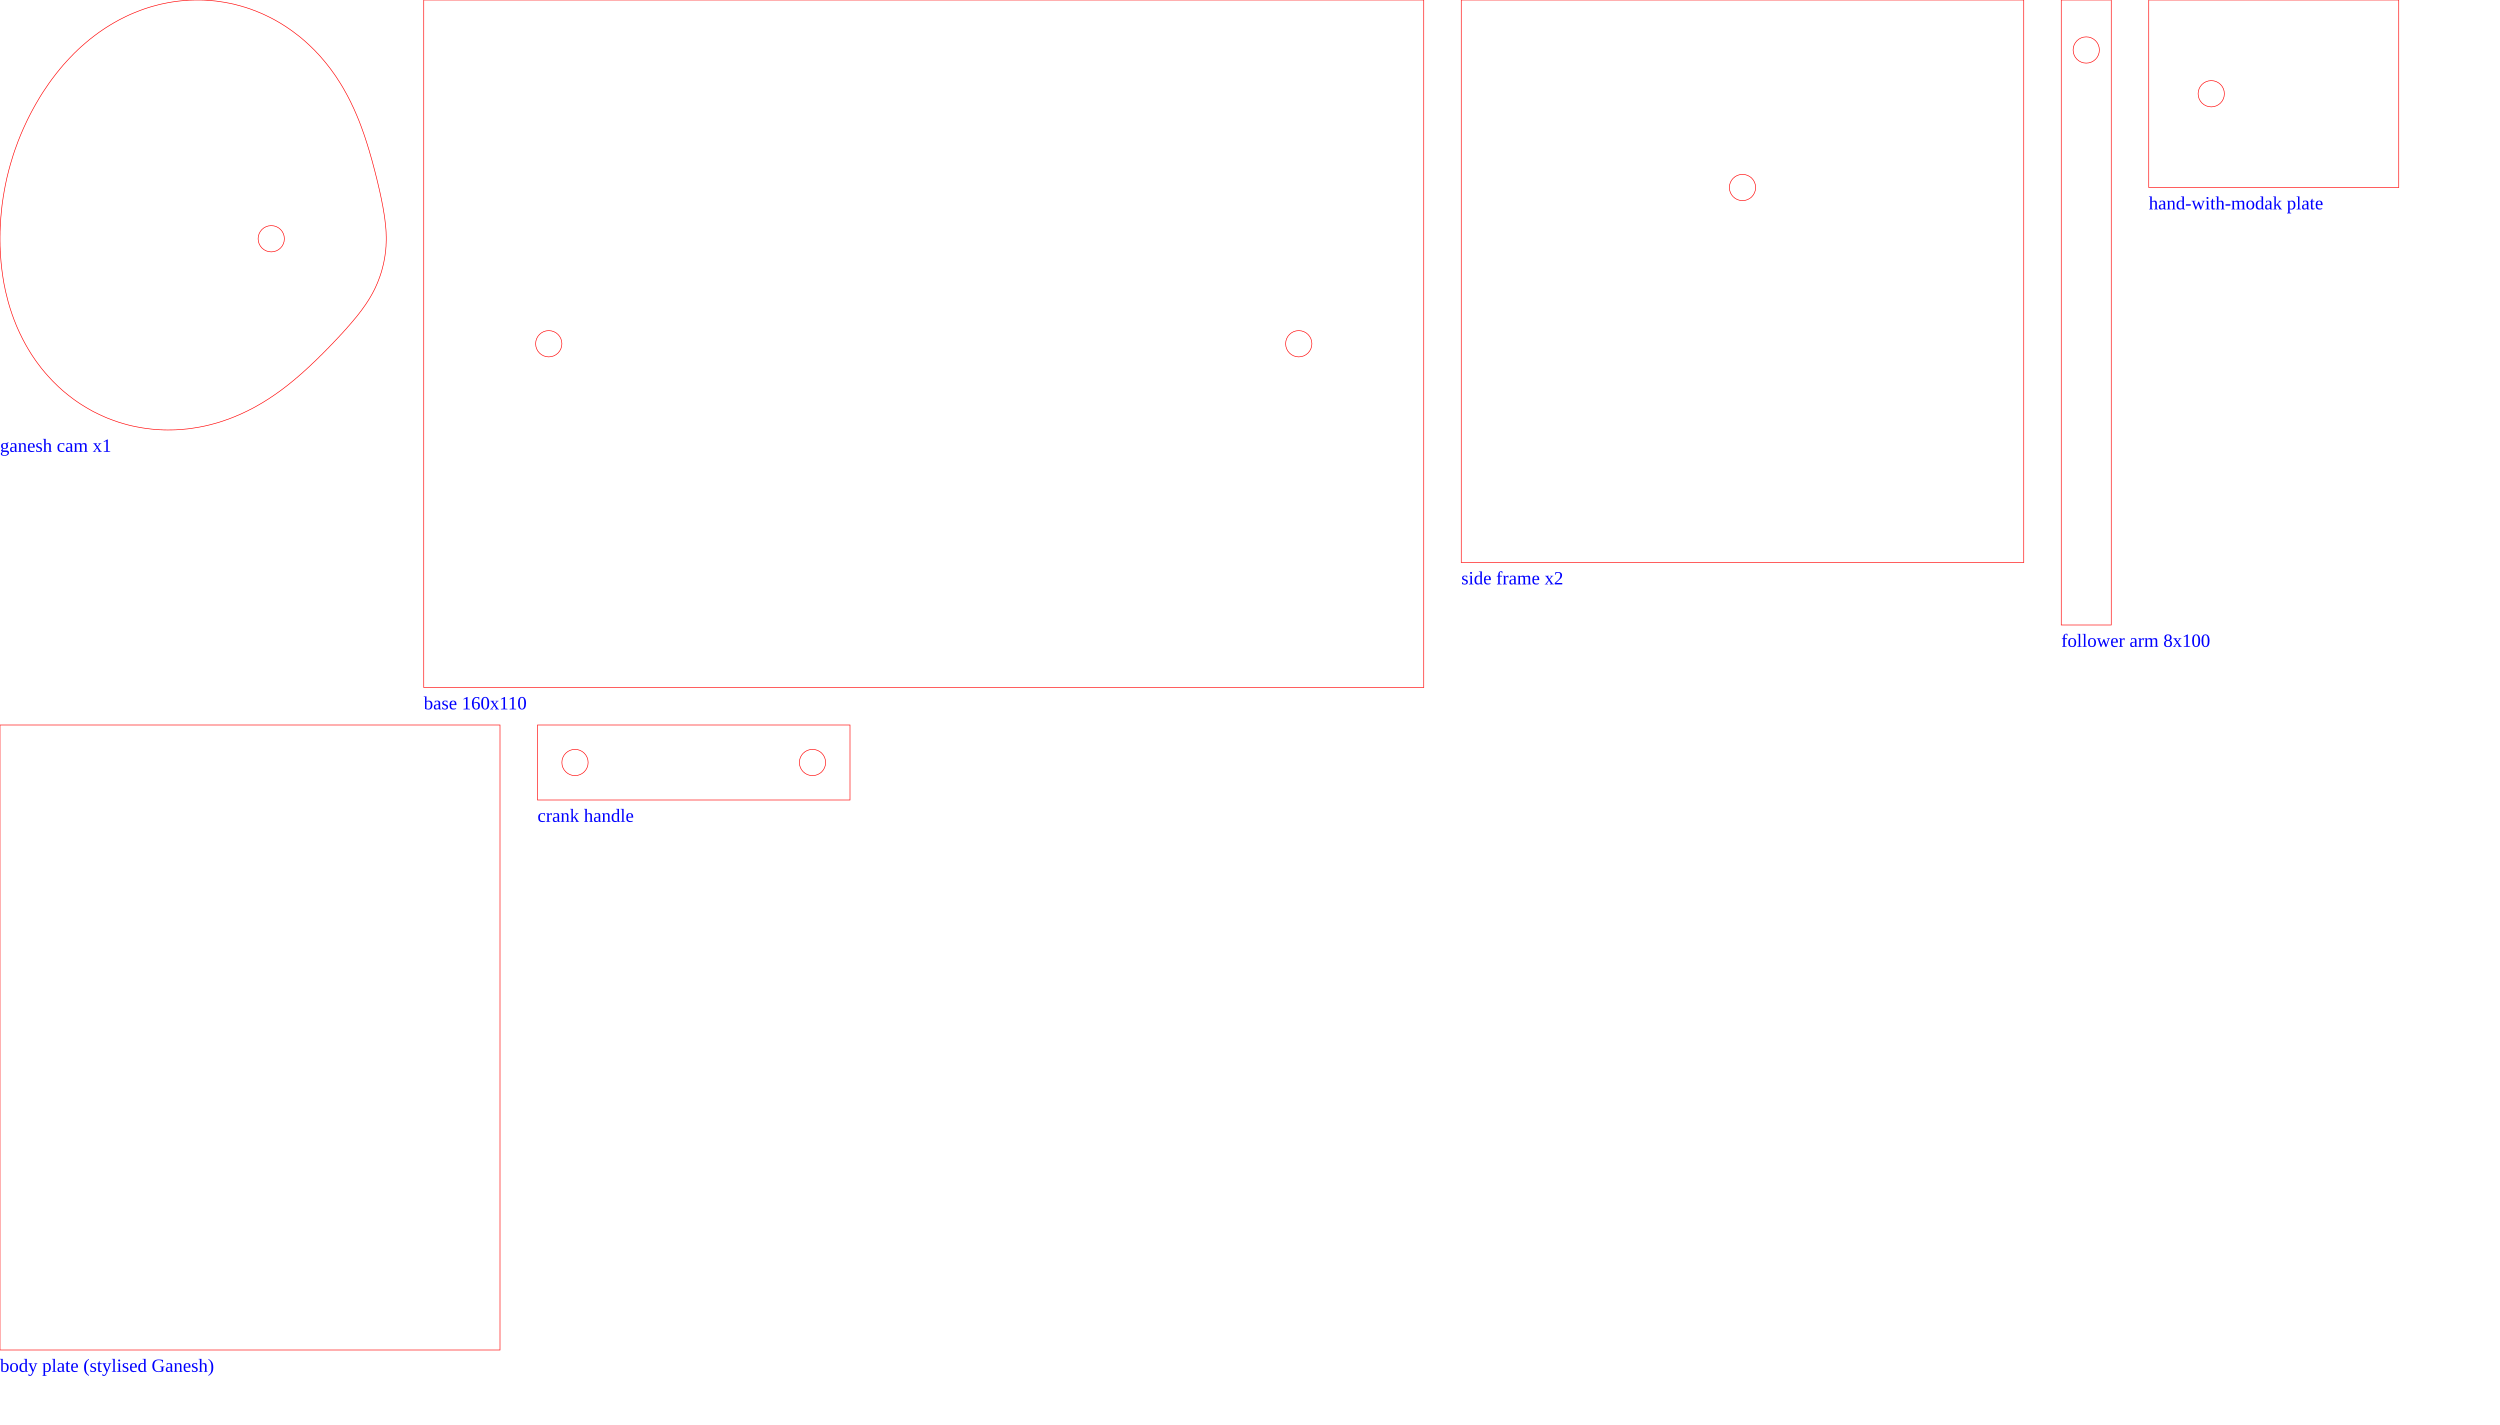
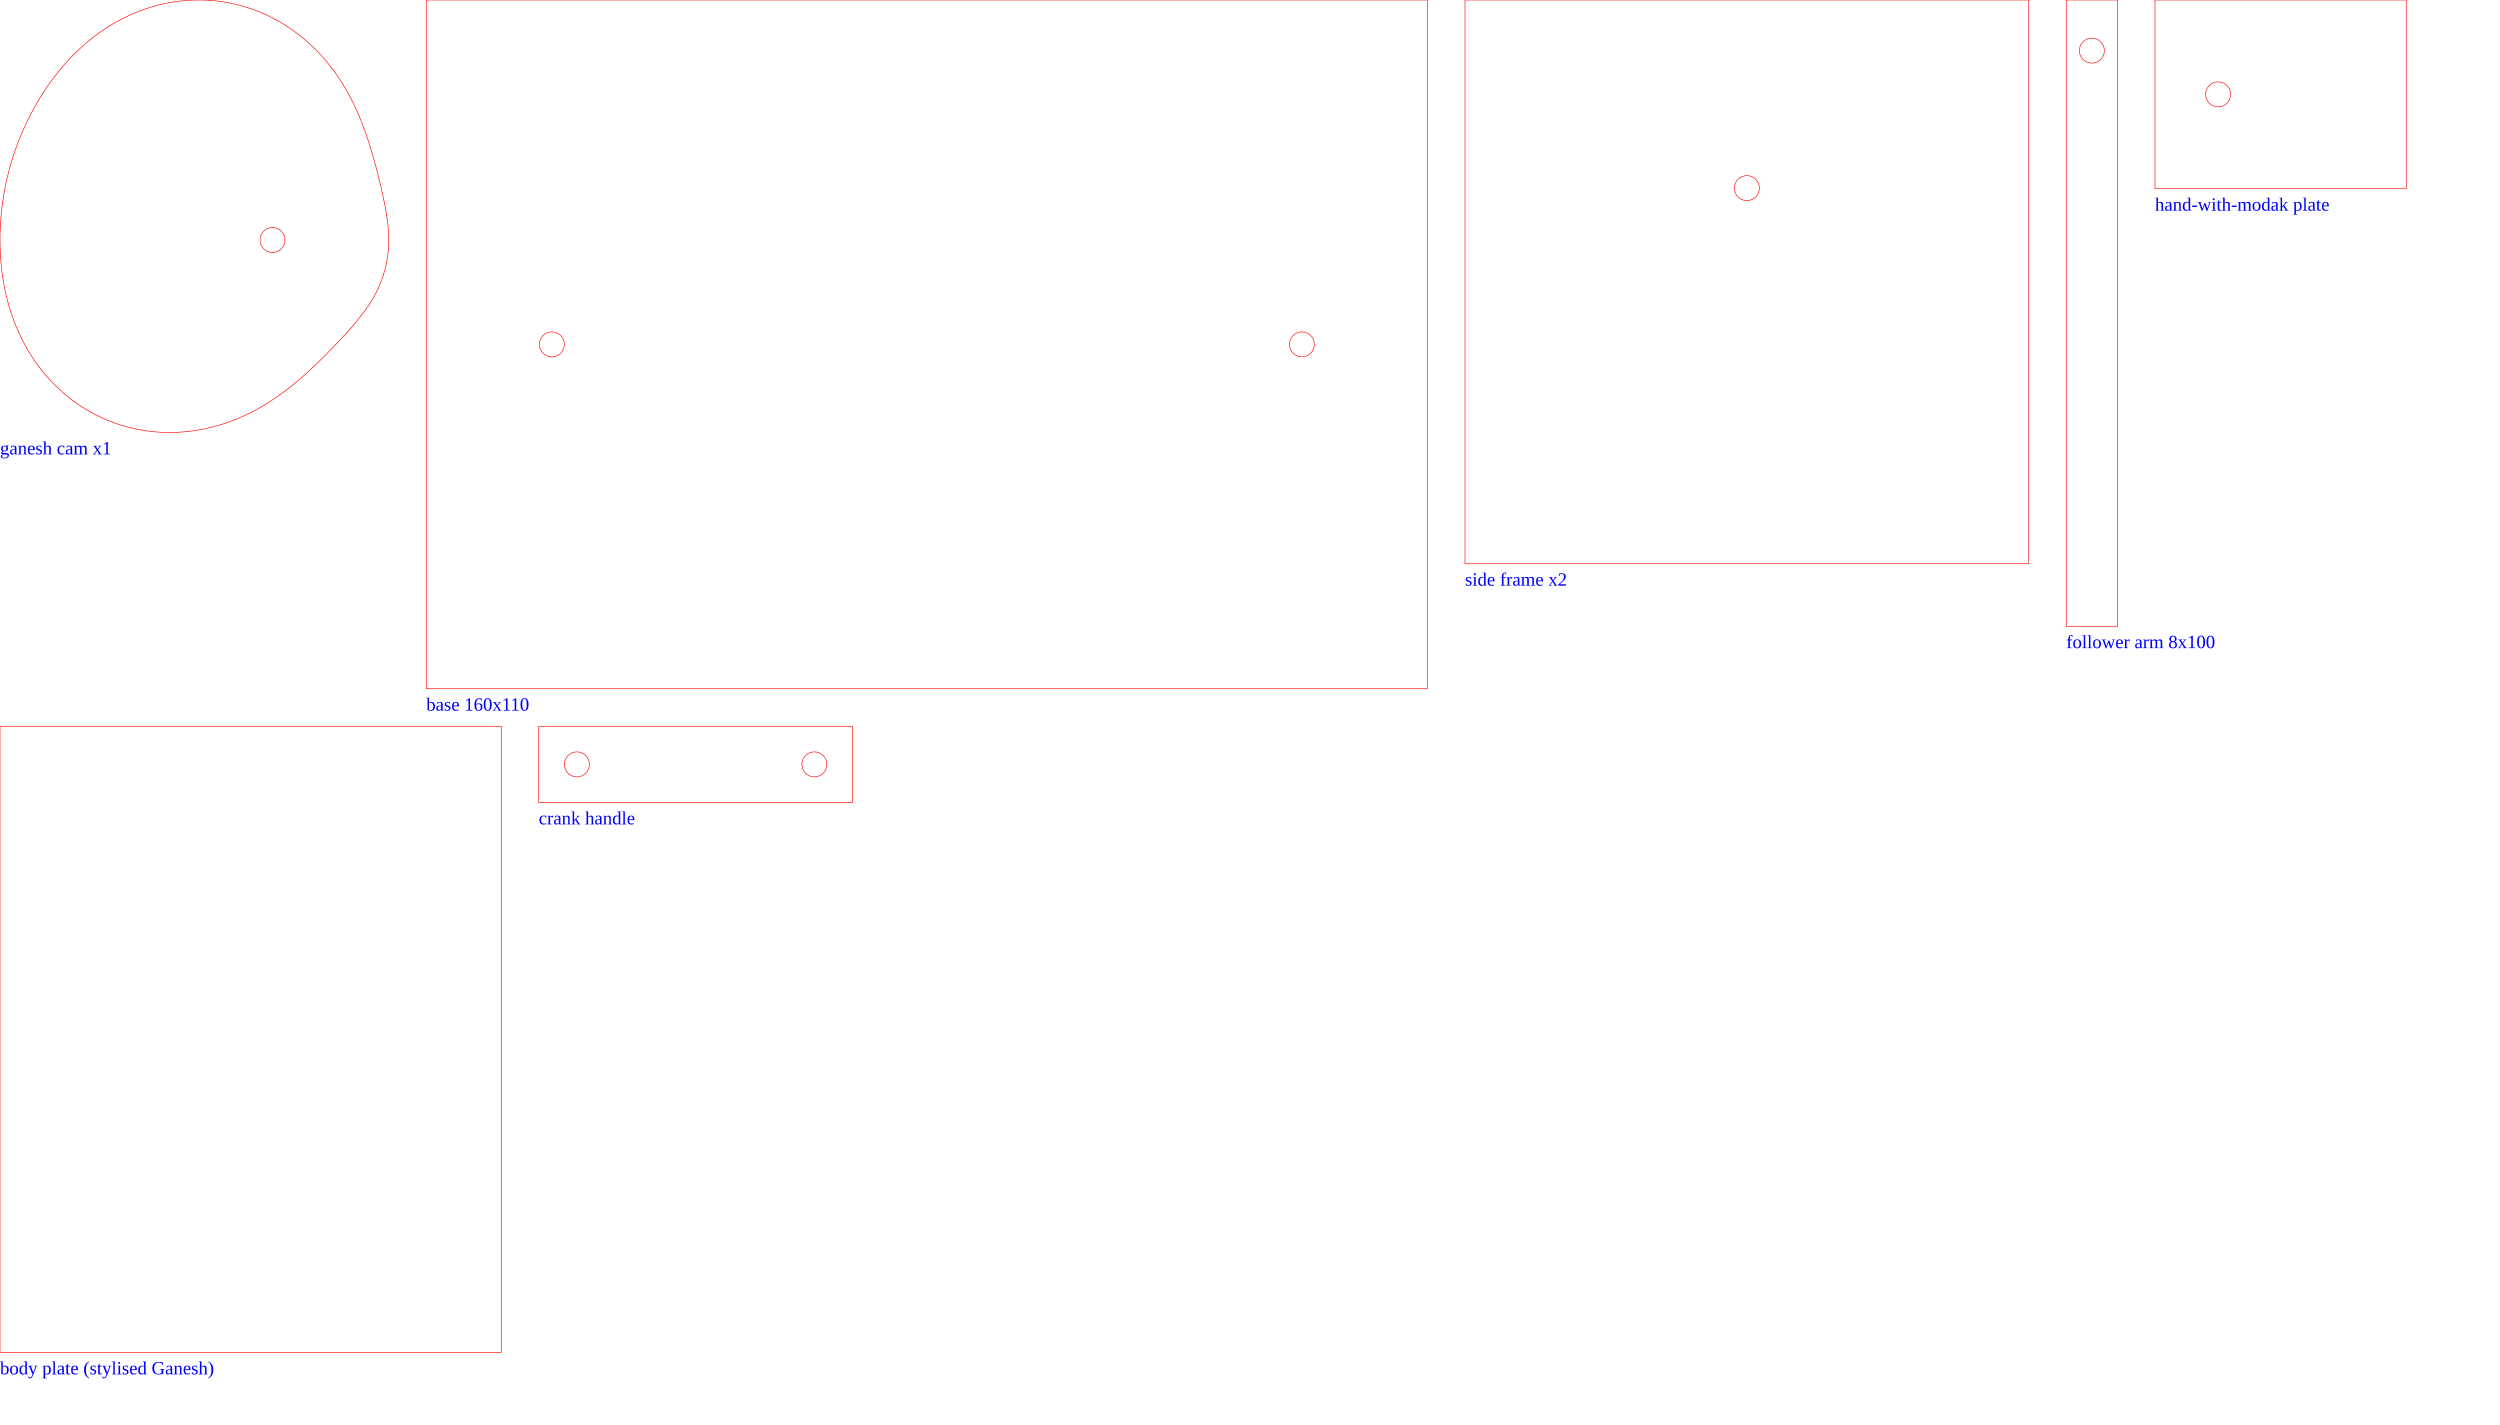
<svg xmlns="http://www.w3.org/2000/svg" width="400.0mm" height="228mm" viewBox="0 0 400.0 228">
-   <polygon points="61.80,38.20 61.80,38.03 61.80,37.87 61.79,37.71 61.79,37.55 61.78,37.38 61.78,37.22 61.77,37.05 61.76,36.89 61.75,36.72 61.73,36.55 61.72,36.39 61.70,36.22 61.69,36.05 61.67,35.88 61.65,35.71 61.63,35.54 61.61,35.36 61.59,35.19 61.57,35.02 61.54,34.84 61.52,34.67 61.49,34.49 61.47,34.32 61.44,34.14 61.41,33.97 61.38,33.79 61.35,33.61 61.32,33.43 61.29,33.25 61.26,33.07 61.22,32.89 61.19,32.71 61.15,32.53 61.12,32.34 61.08,32.16 61.04,31.98 61.01,31.79 60.97,31.61 60.93,31.42 60.89,31.23 60.85,31.05 60.81,30.86 60.77,30.67 60.72,30.48 60.68,30.29 60.64,30.10 60.59,29.91 60.55,29.72 60.50,29.52 60.46,29.33 60.41,29.14 60.36,28.94 60.32,28.75 60.27,28.55 60.22,28.35 60.17,28.16 60.12,27.96 60.07,27.76 60.02,27.56 59.97,27.36 59.92,27.16 59.86,26.96 59.81,26.76 59.76,26.55 59.70,26.35 59.65,26.15 59.59,25.94 59.54,25.74 59.48,25.53 59.42,25.32 59.36,25.11 59.30,24.91 59.24,24.70 59.18,24.49 59.12,24.28 59.06,24.06 58.99,23.85 58.93,23.64 58.86,23.43 58.80,23.21 58.73,23.00 58.66,22.78 58.59,22.56 58.52,22.35 58.45,22.13 58.38,21.91 58.30,21.69 58.23,21.47 58.15,21.25 58.07,21.03 57.99,20.81 57.91,20.58 57.83,20.36 57.75,20.14 57.66,19.91 57.58,19.69 57.49,19.46 57.40,19.23 57.31,19.01 57.21,18.78 57.12,18.55 57.02,18.32 56.92,18.09 56.82,17.86 56.72,17.63 56.62,17.40 56.51,17.17 56.40,16.94 56.29,16.71 56.18,16.47 56.07,16.24 55.95,16.01 55.83,15.77 55.71,15.54 55.59,15.31 55.46,15.07 55.33,14.84 55.20,14.61 55.07,14.37 54.94,14.14 54.80,13.90 54.66,13.67 54.52,13.44 54.37,13.20 54.22,12.97 54.07,12.74 53.92,12.50 53.77,12.27 53.61,12.04 53.45,11.81 53.28,11.58 53.12,11.35 52.95,11.12 52.78,10.89 52.60,10.66 52.42,10.43 52.24,10.20 52.06,9.98 51.87,9.75 51.68,9.53 51.49,9.31 51.30,9.08 51.10,8.86 50.90,8.64 50.69,8.43 50.49,8.21 50.28,7.99 50.06,7.78 49.85,7.57 49.63,7.36 49.41,7.15 49.18,6.94 48.96,6.74 48.73,6.53 48.49,6.33 48.26,6.13 48.02,5.93 47.78,5.74 47.53,5.55 47.28,5.36 47.03,5.17 46.78,4.98 46.52,4.80 46.27,4.62 46.00,4.44 45.74,4.26 45.47,4.09 45.20,3.92 44.93,3.75 44.66,3.59 44.38,3.43 44.10,3.27 43.81,3.11 43.53,2.96 43.24,2.81 42.95,2.67 42.66,2.53 42.37,2.39 42.07,2.25 41.77,2.12 41.47,1.99 41.16,1.87 40.86,1.74 40.55,1.63 40.24,1.51 39.93,1.40 39.62,1.30 39.30,1.19 38.98,1.10 38.66,1.00 38.34,0.91 38.02,0.83 37.70,0.74 37.37,0.66 37.04,0.59 36.72,0.52 36.39,0.46 36.05,0.39 35.72,0.34 35.39,0.29 35.05,0.24 34.72,0.19 34.38,0.15 34.04,0.12 33.71,0.09 33.37,0.06 33.03,0.04 32.68,0.02 32.34,0.01 32.00,0.00 31.66,0.00 31.32,0.00 30.97,0.01 30.63,0.02 30.28,0.03 29.94,0.05 29.60,0.08 29.25,0.11 28.91,0.14 28.56,0.18 28.22,0.22 27.87,0.27 27.53,0.32 27.19,0.38 26.84,0.44 26.50,0.51 26.16,0.58 25.82,0.65 25.48,0.73 25.14,0.82 24.80,0.91 24.46,1.00 24.12,1.10 23.78,1.20 23.45,1.31 23.11,1.42 22.78,1.54 22.45,1.66 22.12,1.79 21.79,1.92 21.46,2.05 21.13,2.19 20.80,2.33 20.48,2.48 20.16,2.63 19.84,2.79 19.52,2.95 19.20,3.11 18.88,3.28 18.57,3.46 18.25,3.63 17.94,3.82 17.63,4.00 17.33,4.19 17.02,4.38 16.72,4.58 16.42,4.78 16.12,4.99 15.82,5.19 15.53,5.41 15.24,5.62 14.95,5.84 14.66,6.07 14.37,6.29 14.09,6.53 13.81,6.76 13.53,7.00 13.26,7.24 12.98,7.48 12.71,7.73 12.44,7.98 12.18,8.24 11.91,8.49 11.65,8.76 11.40,9.02 11.14,9.29 10.89,9.56 10.64,9.83 10.39,10.11 10.14,10.38 9.90,10.67 9.66,10.95 9.43,11.24 9.19,11.53 8.96,11.82 8.73,12.12 8.51,12.41 8.28,12.71 8.06,13.02 7.84,13.32 7.63,13.63 7.42,13.94 7.21,14.25 7.00,14.56 6.79,14.88 6.59,15.20 6.39,15.52 6.20,15.84 6.01,16.17 5.81,16.50 5.63,16.82 5.44,17.16 5.26,17.49 5.08,17.82 4.90,18.16 4.73,18.49 4.56,18.83 4.39,19.17 4.23,19.51 4.07,19.85 3.91,20.20 3.75,20.54 3.60,20.89 3.45,21.24 3.30,21.59 3.16,21.94 3.02,22.29 2.88,22.64 2.75,23.00 2.62,23.35 2.49,23.71 2.36,24.07 2.24,24.43 2.12,24.78 2.01,25.15 1.90,25.51 1.79,25.87 1.68,26.23 1.58,26.60 1.48,26.96 1.38,27.33 1.29,27.70 1.20,28.06 1.11,28.43 1.03,28.80 0.95,29.17 0.87,29.54 0.80,29.91 0.73,30.29 0.66,30.66 0.60,31.03 0.53,31.41 0.48,31.78 0.42,32.16 0.37,32.53 0.32,32.91 0.28,33.28 0.24,33.66 0.20,34.04 0.17,34.41 0.13,34.79 0.11,35.17 0.08,35.55 0.06,35.92 0.04,36.30 0.03,36.68 0.01,37.06 0.01,37.44 0.00,37.82 0.00,38.20 0.00,38.57 0.01,38.95 0.01,39.33 0.03,39.71 0.04,40.08 0.06,40.46 0.08,40.84 0.11,41.21 0.14,41.59 0.17,41.96 0.21,42.33 0.25,42.71 0.29,43.08 0.34,43.45 0.39,43.82 0.44,44.19 0.50,44.56 0.56,44.92 0.62,45.29 0.69,45.65 0.77,46.02 0.84,46.38 0.92,46.74 1.01,47.10 1.10,47.46 1.19,47.82 1.28,48.18 1.38,48.53 1.48,48.88 1.59,49.24 1.70,49.59 1.82,49.93 1.93,50.28 2.06,50.63 2.18,50.97 2.31,51.31 2.45,51.65 2.58,51.99 2.72,52.32 2.87,52.66 3.02,52.99 3.17,53.32 3.33,53.64 3.49,53.97 3.65,54.29 3.82,54.61 3.99,54.93 4.16,55.24 4.34,55.55 4.52,55.86 4.71,56.17 4.90,56.48 5.09,56.78 5.29,57.08 5.49,57.37 5.69,57.67 5.90,57.96 6.11,58.24 6.33,58.53 6.54,58.81 6.76,59.09 6.99,59.36 7.21,59.63 7.45,59.90 7.68,60.16 7.92,60.42 8.16,60.68 8.40,60.94 8.65,61.19 8.90,61.43 9.15,61.68 9.40,61.92 9.66,62.15 9.92,62.39 10.18,62.62 10.45,62.84 10.72,63.06 10.99,63.28 11.27,63.49 11.54,63.70 11.82,63.91 12.10,64.11 12.39,64.31 12.67,64.50 12.96,64.69 13.25,64.87 13.54,65.05 13.84,65.23 14.13,65.40 14.43,65.57 14.73,65.74 15.03,65.90 15.34,66.05 15.64,66.20 15.95,66.35 16.26,66.49 16.57,66.63 16.88,66.77 17.19,66.90 17.51,67.02 17.82,67.14 18.14,67.26 18.46,67.37 18.77,67.48 19.09,67.59 19.41,67.68 19.73,67.78 20.06,67.87 20.38,67.96 20.70,68.04 21.02,68.12 21.35,68.19 21.67,68.26 22.00,68.32 22.32,68.38 22.65,68.44 22.97,68.49 23.30,68.54 23.62,68.58 23.95,68.62 24.27,68.66 24.60,68.69 24.92,68.72 25.25,68.74 25.57,68.76 25.90,68.77 26.22,68.79 26.54,68.79 26.86,68.80 27.18,68.79 27.50,68.79 27.82,68.78 28.14,68.77 28.46,68.75 28.78,68.73 29.09,68.71 29.41,68.68 29.72,68.65 30.03,68.62 30.34,68.58 30.65,68.54 30.96,68.49 31.27,68.44 31.57,68.39 31.88,68.34 32.18,68.28 32.48,68.22 32.78,68.16 33.08,68.09 33.38,68.02 33.67,67.95 33.96,67.87 34.25,67.79 34.54,67.71 34.83,67.63 35.12,67.54 35.40,67.45 35.68,67.36 35.96,67.26 36.24,67.16 36.52,67.07 36.79,66.96 37.06,66.86 37.33,66.75 37.60,66.65 37.86,66.53 38.13,66.42 38.39,66.31 38.65,66.19 38.91,66.07 39.16,65.95 39.41,65.83 39.67,65.71 39.91,65.58 40.16,65.46 40.41,65.33 40.65,65.20 40.89,65.07 41.13,64.93 41.36,64.80 41.60,64.66 41.83,64.53 42.06,64.39 42.29,64.25 42.51,64.11 42.73,63.97 42.96,63.83 43.17,63.69 43.39,63.54 43.61,63.40 43.82,63.25 44.03,63.11 44.24,62.96 44.45,62.81 44.65,62.67 44.86,62.52 45.06,62.37 45.26,62.22 45.46,62.07 45.65,61.92 45.85,61.77 46.04,61.62 46.23,61.47 46.42,61.31 46.61,61.16 46.79,61.01 46.98,60.86 47.16,60.71 47.34,60.55 47.52,60.40 47.70,60.25 47.88,60.09 48.05,59.94 48.23,59.79 48.40,59.64 48.57,59.48 48.74,59.33 48.91,59.18 49.08,59.02 49.24,58.87 49.41,58.72 49.57,58.57 49.73,58.42 49.89,58.26 50.05,58.11 50.21,57.96 50.37,57.81 50.53,57.66 50.68,57.51 50.84,57.36 50.99,57.21 51.14,57.05 51.29,56.90 51.45,56.76 51.60,56.61 51.74,56.46 51.89,56.31 52.04,56.16 52.19,56.01 52.33,55.86 52.48,55.72 52.62,55.57 52.76,55.42 52.90,55.27 53.05,55.13 53.19,54.98 53.33,54.84 53.46,54.69 53.60,54.55 53.74,54.40 53.88,54.26 54.01,54.11 54.15,53.97 54.28,53.83 54.41,53.68 54.54,53.54 54.68,53.40 54.81,53.25 54.94,53.11 55.06,52.97 55.19,52.83 55.32,52.69 55.45,52.55 55.57,52.40 55.69,52.26 55.82,52.12 55.94,51.98 56.06,51.84 56.18,51.70 56.30,51.56 56.42,51.42 56.54,51.28 56.65,51.14 56.77,51.00 56.88,50.87 57.00,50.73 57.11,50.59 57.22,50.45 57.33,50.31 57.44,50.17 57.55,50.03 57.65,49.89 57.76,49.76 57.86,49.62 57.96,49.48 58.06,49.34 58.16,49.20 58.26,49.06 58.36,48.92 58.46,48.78 58.55,48.65 58.64,48.51 58.73,48.37 58.83,48.23 58.91,48.09 59.00,47.95 59.09,47.81 59.17,47.67 59.25,47.54 59.33,47.40 59.41,47.26 59.49,47.12 59.57,46.98 59.65,46.83 59.72,46.69 59.79,46.55 59.87,46.41 59.94,46.26 60.01,46.12 60.08,45.97 60.14,45.83 60.21,45.68 60.27,45.53 60.34,45.39 60.40,45.24 60.46,45.09 60.52,44.94 60.58,44.79 60.63,44.64 60.69,44.49 60.74,44.34 60.80,44.19 60.85,44.03 60.90,43.88 60.95,43.73 61.00,43.58 61.04,43.42 61.09,43.27 61.13,43.11 61.17,42.96 61.21,42.80 61.25,42.65 61.29,42.49 61.33,42.34 61.36,42.18 61.40,42.02 61.43,41.86 61.46,41.71 61.49,41.55 61.52,41.39 61.55,41.23 61.57,41.07 61.60,40.92 61.62,40.76 61.64,40.60 61.66,40.44 61.68,40.28 61.70,40.12 61.72,39.96 61.73,39.80 61.74,39.64 61.76,39.48 61.77,39.32 61.77,39.16 61.78,39.00 61.79,38.84 61.79,38.68 61.80,38.52 61.80,38.36" fill="none" stroke="#ff0000" stroke-width="0.1" />
-   <circle cx="43.40" cy="38.20" r="2.10" fill="none" stroke="#ff0000" stroke-width="0.1" />
-   <text x="0.0" y="72.3" font-size="3" fill="#0000ff">ganesh cam x1</text>
-   <polygon points="67.80,0.00 227.80,0.00 227.80,110.00 67.80,110.00" fill="none" stroke="#ff0000" stroke-width="0.1" />
-   <circle cx="87.80" cy="55.00" r="2.10" fill="none" stroke="#ff0000" stroke-width="0.1" />
-   <circle cx="207.80" cy="55.00" r="2.10" fill="none" stroke="#ff0000" stroke-width="0.1" />
-   <text x="67.8" y="113.5" font-size="3" fill="#0000ff">base 160x110</text>
-   <polygon points="233.80,0.00 323.80,0.00 323.80,90.00 233.80,90.00" fill="none" stroke="#ff0000" stroke-width="0.1" />
-   <circle cx="278.80" cy="30.00" r="2.10" fill="none" stroke="#ff0000" stroke-width="0.1" />
-   <text x="233.8" y="93.5" font-size="3" fill="#0000ff">side frame x2</text>
-   <polygon points="329.80,0.00 337.80,0.00 337.80,100.00 329.80,100.00" fill="none" stroke="#ff0000" stroke-width="0.1" />
-   <circle cx="333.80" cy="8.00" r="2.10" fill="none" stroke="#ff0000" stroke-width="0.1" />
-   <text x="329.8" y="103.5" font-size="3" fill="#0000ff">follower arm 8x100</text>
-   <polygon points="343.80,0.00 383.80,0.00 383.80,30.00 343.80,30.00" fill="none" stroke="#ff0000" stroke-width="0.1" />
-   <circle cx="353.80" cy="15.00" r="2.10" fill="none" stroke="#ff0000" stroke-width="0.1" />
-   <text x="343.8" y="33.5" font-size="3" fill="#0000ff">hand-with-modak plate</text>
-   <polygon points="0.00,116.00 80.00,116.00 80.00,216.00 0.00,216.00" fill="none" stroke="#ff0000" stroke-width="0.1" />
-   <text x="0.0" y="219.5" font-size="3" fill="#0000ff">body plate (stylised Ganesh)</text>
-   <polygon points="86.00,116.00 136.00,116.00 136.00,128.00 86.00,128.00" fill="none" stroke="#ff0000" stroke-width="0.1" />
-   <circle cx="92.00" cy="122.00" r="2.10" fill="none" stroke="#ff0000" stroke-width="0.1" />
-   <circle cx="130.00" cy="122.00" r="2.10" fill="none" stroke="#ff0000" stroke-width="0.1" />
-   <text x="86.0" y="131.5" font-size="3" fill="#0000ff">crank handle</text>
+   <polygon points="62.20,38.40 62.20,38.23 62.20,38.07 62.19,37.91 62.19,37.74 62.18,37.58 62.18,37.41 62.17,37.24 62.16,37.08 62.14,36.91 62.13,36.74 62.12,36.57 62.10,36.40 62.09,36.23 62.07,36.06 62.05,35.89 62.03,35.71 62.01,35.54 61.99,35.37 61.97,35.19 61.94,35.02 61.92,34.84 61.89,34.67 61.87,34.49 61.84,34.31 61.81,34.13 61.78,33.95 61.75,33.78 61.72,33.60 61.69,33.42 61.65,33.23 61.62,33.05 61.59,32.87 61.55,32.69 61.51,32.50 61.48,32.32 61.44,32.14 61.40,31.95 61.36,31.77 61.32,31.58 61.28,31.39 61.24,31.20 61.20,31.02 61.16,30.83 61.12,30.64 61.07,30.45 61.03,30.26 60.99,30.06 60.94,29.87 60.90,29.68 60.85,29.49 60.80,29.29 60.76,29.10 60.71,28.90 60.66,28.70 60.61,28.51 60.56,28.31 60.51,28.11 60.46,27.91 60.41,27.71 60.36,27.51 60.31,27.31 60.26,27.11 60.20,26.91 60.15,26.70 60.10,26.50 60.04,26.29 59.98,26.09 59.93,25.88 59.87,25.68 59.81,25.47 59.75,25.26 59.69,25.05 59.63,24.84 59.57,24.63 59.51,24.42 59.45,24.21 59.38,23.99 59.32,23.78 59.25,23.57 59.19,23.35 59.12,23.14 59.05,22.92 58.98,22.70 58.91,22.48 58.84,22.27 58.77,22.05 58.69,21.83 58.62,21.60 58.54,21.38 58.46,21.16 58.38,20.94 58.30,20.71 58.22,20.49 58.13,20.27 58.05,20.04 57.96,19.81 57.87,19.59 57.78,19.36 57.69,19.13 57.60,18.90 57.50,18.67 57.41,18.44 57.31,18.21 57.21,17.98 57.10,17.75 57.00,17.52 56.89,17.29 56.78,17.05 56.67,16.82 56.56,16.59 56.45,16.35 56.33,16.12 56.21,15.88 56.09,15.65 55.96,15.41 55.84,15.18 55.71,14.94 55.58,14.71 55.45,14.47 55.31,14.24 55.17,14.00 55.03,13.77 54.89,13.53 54.74,13.30 54.59,13.06 54.44,12.83 54.29,12.59 54.13,12.36 53.97,12.13 53.81,11.89 53.65,11.66 53.48,11.43 53.31,11.20 53.13,10.97 52.96,10.74 52.78,10.51 52.60,10.28 52.41,10.05 52.23,9.82 52.04,9.60 51.84,9.37 51.65,9.15 51.45,8.93 51.24,8.71 51.04,8.49 50.83,8.27 50.62,8.05 50.41,7.84 50.19,7.62 49.97,7.41 49.75,7.20 49.52,6.99 49.29,6.79 49.06,6.58 48.82,6.38 48.59,6.18 48.34,5.98 48.10,5.78 47.85,5.59 47.60,5.40 47.35,5.21 47.10,5.02 46.84,4.83 46.58,4.65 46.32,4.47 46.05,4.30 45.78,4.12 45.51,3.95 45.23,3.78 44.96,3.62 44.68,3.45 44.39,3.29 44.11,3.14 43.82,2.98 43.53,2.83 43.24,2.69 42.95,2.54 42.65,2.40 42.35,2.27 42.05,2.14 41.74,2.01 41.44,1.88 41.13,1.76 40.82,1.64 40.51,1.52 40.19,1.41 39.88,1.31 39.56,1.20 39.24,1.10 38.92,1.01 38.60,0.92 38.27,0.83 37.94,0.75 37.62,0.67 37.29,0.60 36.96,0.53 36.62,0.46 36.29,0.40 35.95,0.34 35.62,0.29 35.28,0.24 34.94,0.19 34.60,0.15 34.26,0.12 33.92,0.09 33.58,0.06 33.24,0.04 32.89,0.02 32.55,0.01 32.20,0.00 31.86,0.00 31.51,0.00 31.17,0.01 30.82,0.02 30.47,0.03 30.13,0.05 29.78,0.08 29.43,0.11 29.09,0.14 28.74,0.18 28.39,0.22 28.05,0.27 27.70,0.32 27.35,0.38 27.01,0.44 26.66,0.51 26.32,0.58 25.97,0.66 25.63,0.74 25.29,0.82 24.95,0.91 24.60,1.01 24.26,1.11 23.92,1.21 23.59,1.32 23.25,1.43 22.91,1.55 22.58,1.67 22.24,1.80 21.91,1.93 21.58,2.07 21.25,2.21 20.92,2.35 20.60,2.50 20.27,2.65 19.95,2.81 19.63,2.97 19.30,3.14 18.99,3.31 18.67,3.48 18.35,3.66 18.04,3.84 17.73,4.03 17.42,4.22 17.11,4.41 16.81,4.61 16.51,4.82 16.21,5.02 15.91,5.23 15.61,5.45 15.32,5.66 15.02,5.89 14.74,6.11 14.45,6.34 14.16,6.57 13.88,6.81 13.60,7.05 13.32,7.29 13.05,7.53 12.78,7.78 12.51,8.04 12.24,8.29 11.97,8.55 11.71,8.81 11.45,9.08 11.19,9.35 10.94,9.62 10.69,9.90 10.44,10.17 10.19,10.45 9.95,10.74 9.71,11.02 9.47,11.31 9.24,11.60 9.00,11.90 8.77,12.19 8.55,12.49 8.32,12.79 8.10,13.10 7.88,13.41 7.66,13.71 7.45,14.03 7.24,14.34 7.03,14.66 6.83,14.97 6.62,15.29 6.42,15.62 6.23,15.94 6.03,16.27 5.84,16.60 5.65,16.93 5.47,17.26 5.28,17.59 5.10,17.93 4.93,18.26 4.75,18.60 4.58,18.94 4.41,19.28 4.25,19.63 4.08,19.97 3.93,20.32 3.77,20.66 3.62,21.01 3.47,21.36 3.32,21.71 3.17,22.06 3.03,22.42 2.90,22.77 2.76,23.13 2.63,23.48 2.50,23.84 2.38,24.20 2.25,24.56 2.13,24.92 2.02,25.29 1.91,25.65 1.80,26.01 1.69,26.38 1.59,26.74 1.49,27.11 1.39,27.48 1.30,27.85 1.20,28.22 1.12,28.59 1.03,28.96 0.95,29.33 0.88,29.70 0.80,30.08 0.73,30.45 0.66,30.82 0.60,31.20 0.54,31.58 0.48,31.95 0.42,32.33 0.37,32.71 0.32,33.08 0.28,33.46 0.24,33.84 0.20,34.22 0.17,34.60 0.13,34.98 0.11,35.35 0.08,35.73 0.06,36.11 0.04,36.49 0.03,36.87 0.01,37.25 0.01,37.64 0.00,38.02 0.00,38.40 0.00,38.78 0.01,39.16 0.02,39.54 0.03,39.91 0.04,40.29 0.06,40.67 0.08,41.05 0.11,41.43 0.14,41.80 0.17,42.18 0.21,42.55 0.25,42.93 0.29,43.30 0.34,43.67 0.39,44.05 0.44,44.42 0.50,44.79 0.56,45.16 0.63,45.52 0.70,45.89 0.77,46.26 0.85,46.62 0.93,46.99 1.01,47.35 1.10,47.71 1.19,48.07 1.29,48.43 1.39,48.79 1.49,49.14 1.60,49.49 1.71,49.85 1.83,50.20 1.95,50.55 2.07,50.89 2.19,51.24 2.33,51.58 2.46,51.92 2.60,52.26 2.74,52.60 2.89,52.94 3.04,53.27 3.19,53.60 3.35,53.93 3.51,54.26 3.67,54.58 3.84,54.90 4.01,55.22 4.19,55.54 4.37,55.86 4.55,56.17 4.74,56.48 4.93,56.78 5.13,57.09 5.32,57.39 5.52,57.69 5.73,57.98 5.94,58.27 6.15,58.56 6.37,58.85 6.59,59.13 6.81,59.41 7.03,59.69 7.26,59.96 7.49,60.23 7.73,60.50 7.97,60.76 8.21,61.02 8.46,61.28 8.70,61.53 8.96,61.78 9.21,62.02 9.47,62.26 9.73,62.50 9.99,62.74 10.25,62.97 10.52,63.19 10.79,63.42 11.07,63.64 11.34,63.85 11.62,64.06 11.90,64.27 12.19,64.47 12.47,64.67 12.76,64.87 13.05,65.06 13.34,65.24 13.64,65.43 13.94,65.60 14.23,65.78 14.53,65.95 14.84,66.11 15.14,66.27 15.45,66.43 15.76,66.58 16.06,66.73 16.38,66.88 16.69,67.02 17.00,67.15 17.32,67.28 17.63,67.41 17.95,67.53 18.27,67.65 18.59,67.76 18.91,67.87 19.23,67.98 19.56,68.08 19.88,68.17 20.20,68.26 20.53,68.35 20.85,68.43 21.18,68.51 21.51,68.59 21.83,68.66 22.16,68.72 22.49,68.78 22.81,68.84 23.14,68.89 23.47,68.94 23.80,68.98 24.13,69.02 24.45,69.06 24.78,69.09 25.11,69.12 25.43,69.14 25.76,69.16 26.09,69.17 26.41,69.19 26.74,69.19 27.06,69.20 27.39,69.19 27.71,69.19 28.03,69.18 28.35,69.17 28.67,69.15 28.99,69.13 29.31,69.11 29.62,69.08 29.94,69.05 30.26,69.02 30.57,68.98 30.88,68.94 31.19,68.89 31.50,68.84 31.81,68.79 32.11,68.74 32.42,68.68 32.72,68.62 33.02,68.55 33.32,68.48 33.62,68.41 33.92,68.34 34.21,68.26 34.51,68.18 34.80,68.10 35.09,68.02 35.38,67.93 35.66,67.84 35.95,67.75 36.23,67.65 36.51,67.55 36.78,67.45 37.06,67.35 37.33,67.25 37.61,67.14 37.87,67.03 38.14,66.92 38.41,66.81 38.67,66.69 38.93,66.57 39.19,66.45 39.45,66.33 39.70,66.21 39.95,66.09 40.21,65.96 40.45,65.83 40.70,65.70 40.94,65.57 41.18,65.44 41.42,65.31 41.66,65.17 41.90,65.04 42.13,64.90 42.36,64.76 42.59,64.62 42.82,64.48 43.04,64.34 43.26,64.20 43.48,64.05 43.70,63.91 43.92,63.76 44.13,63.62 44.35,63.47 44.56,63.32 44.77,63.18 44.97,63.03 45.18,62.88 45.38,62.73 45.58,62.58 45.78,62.43 45.98,62.28 46.17,62.13 46.36,61.97 46.56,61.82 46.75,61.67 46.94,61.52 47.12,61.37 47.31,61.21 47.49,61.06 47.67,60.91 47.85,60.75 48.03,60.60 48.21,60.45 48.38,60.29 48.56,60.14 48.73,59.99 48.90,59.83 49.07,59.68 49.24,59.53 49.41,59.37 49.58,59.22 49.74,59.07 49.91,58.91 50.07,58.76 50.23,58.61 50.39,58.46 50.55,58.30 50.71,58.15 50.87,58.00 51.02,57.85 51.18,57.70 51.33,57.55 51.48,57.40 51.64,57.25 51.79,57.10 51.94,56.95 52.09,56.80 52.23,56.65 52.38,56.50 52.53,56.35 52.67,56.20 52.82,56.06 52.96,55.91 53.11,55.76 53.25,55.61 53.39,55.47 53.53,55.32 53.67,55.17 53.81,55.03 53.95,54.88 54.08,54.74 54.22,54.59 54.36,54.45 54.49,54.31 54.63,54.16 54.76,54.02 54.89,53.87 55.02,53.73 55.15,53.59 55.28,53.45 55.41,53.30 55.54,53.16 55.67,53.02 55.79,52.88 55.92,52.74 56.04,52.60 56.17,52.45 56.29,52.31 56.41,52.17 56.53,52.03 56.65,51.89 56.77,51.75 56.89,51.61 57.01,51.47 57.12,51.33 57.24,51.19 57.35,51.05 57.46,50.91 57.58,50.77 57.69,50.63 57.80,50.49 57.90,50.35 58.01,50.21 58.12,50.08 58.22,49.94 58.32,49.80 58.43,49.66 58.53,49.52 58.63,49.38 58.72,49.24 58.82,49.10 58.92,48.96 59.01,48.82 59.10,48.68 59.19,48.54 59.28,48.40 59.37,48.26 59.46,48.12 59.54,47.98 59.63,47.84 59.71,47.70 59.79,47.56 59.87,47.41 59.95,47.27 60.02,47.13 60.10,46.98 60.17,46.84 60.25,46.70 60.32,46.55 60.39,46.40 60.46,46.26 60.53,46.11 60.59,45.96 60.66,45.81 60.72,45.66 60.78,45.51 60.85,45.36 60.91,45.21 60.96,45.06 61.02,44.91 61.08,44.76 61.13,44.60 61.19,44.45 61.24,44.30 61.29,44.14 61.34,43.99 61.39,43.83 61.43,43.68 61.48,43.52 61.52,43.37 61.57,43.21 61.61,43.05 61.65,42.90 61.69,42.74 61.72,42.58 61.76,42.42 61.79,42.26 61.83,42.10 61.86,41.95 61.89,41.79 61.92,41.63 61.94,41.47 61.97,41.31 62.00,41.15 62.02,40.98 62.04,40.82 62.06,40.66 62.08,40.50 62.10,40.34 62.11,40.18 62.13,40.02 62.14,39.86 62.15,39.69 62.17,39.53 62.17,39.37 62.18,39.21 62.19,39.05 62.19,38.88 62.20,38.72 62.20,38.56" fill="none" stroke="#ff0000" stroke-width="0.1" />
+   <circle cx="43.60" cy="38.40" r="2.00" fill="none" stroke="#ff0000" stroke-width="0.1" />
+   <text x="0.0" y="72.7" font-size="3" fill="#0000ff">ganesh cam x1</text>
+   <polygon points="68.20,0.00 228.40,0.00 228.40,110.20 68.20,110.20" fill="none" stroke="#ff0000" stroke-width="0.1" />
+   <circle cx="88.30" cy="55.10" r="2.00" fill="none" stroke="#ff0000" stroke-width="0.1" />
+   <circle cx="208.30" cy="55.10" r="2.00" fill="none" stroke="#ff0000" stroke-width="0.1" />
+   <text x="68.2" y="113.7" font-size="3" fill="#0000ff">base 160x110</text>
+   <polygon points="234.40,0.00 324.60,0.00 324.60,90.20 234.40,90.20" fill="none" stroke="#ff0000" stroke-width="0.1" />
+   <circle cx="279.50" cy="30.10" r="2.00" fill="none" stroke="#ff0000" stroke-width="0.1" />
+   <text x="234.4" y="93.7" font-size="3" fill="#0000ff">side frame x2</text>
+   <polygon points="330.60,0.00 338.80,0.00 338.80,100.20 330.60,100.20" fill="none" stroke="#ff0000" stroke-width="0.1" />
+   <circle cx="334.70" cy="8.10" r="2.00" fill="none" stroke="#ff0000" stroke-width="0.1" />
+   <text x="330.6" y="103.7" font-size="3" fill="#0000ff">follower arm 8x100</text>
+   <polygon points="344.80,0.00 385.00,0.00 385.00,30.20 344.80,30.20" fill="none" stroke="#ff0000" stroke-width="0.1" />
+   <circle cx="354.90" cy="15.10" r="2.00" fill="none" stroke="#ff0000" stroke-width="0.1" />
+   <text x="344.8" y="33.7" font-size="3" fill="#0000ff">hand-with-modak plate</text>
+   <polygon points="0.00,116.20 80.20,116.20 80.20,216.40 0.00,216.40" fill="none" stroke="#ff0000" stroke-width="0.1" />
+   <text x="0.0" y="219.9" font-size="3" fill="#0000ff">body plate (stylised Ganesh)</text>
+   <polygon points="86.20,116.20 136.40,116.20 136.40,128.40 86.20,128.40" fill="none" stroke="#ff0000" stroke-width="0.1" />
+   <circle cx="92.30" cy="122.30" r="2.00" fill="none" stroke="#ff0000" stroke-width="0.1" />
+   <circle cx="130.30" cy="122.30" r="2.00" fill="none" stroke="#ff0000" stroke-width="0.1" />
+   <text x="86.2" y="131.9" font-size="3" fill="#0000ff">crank handle</text>
</svg>
